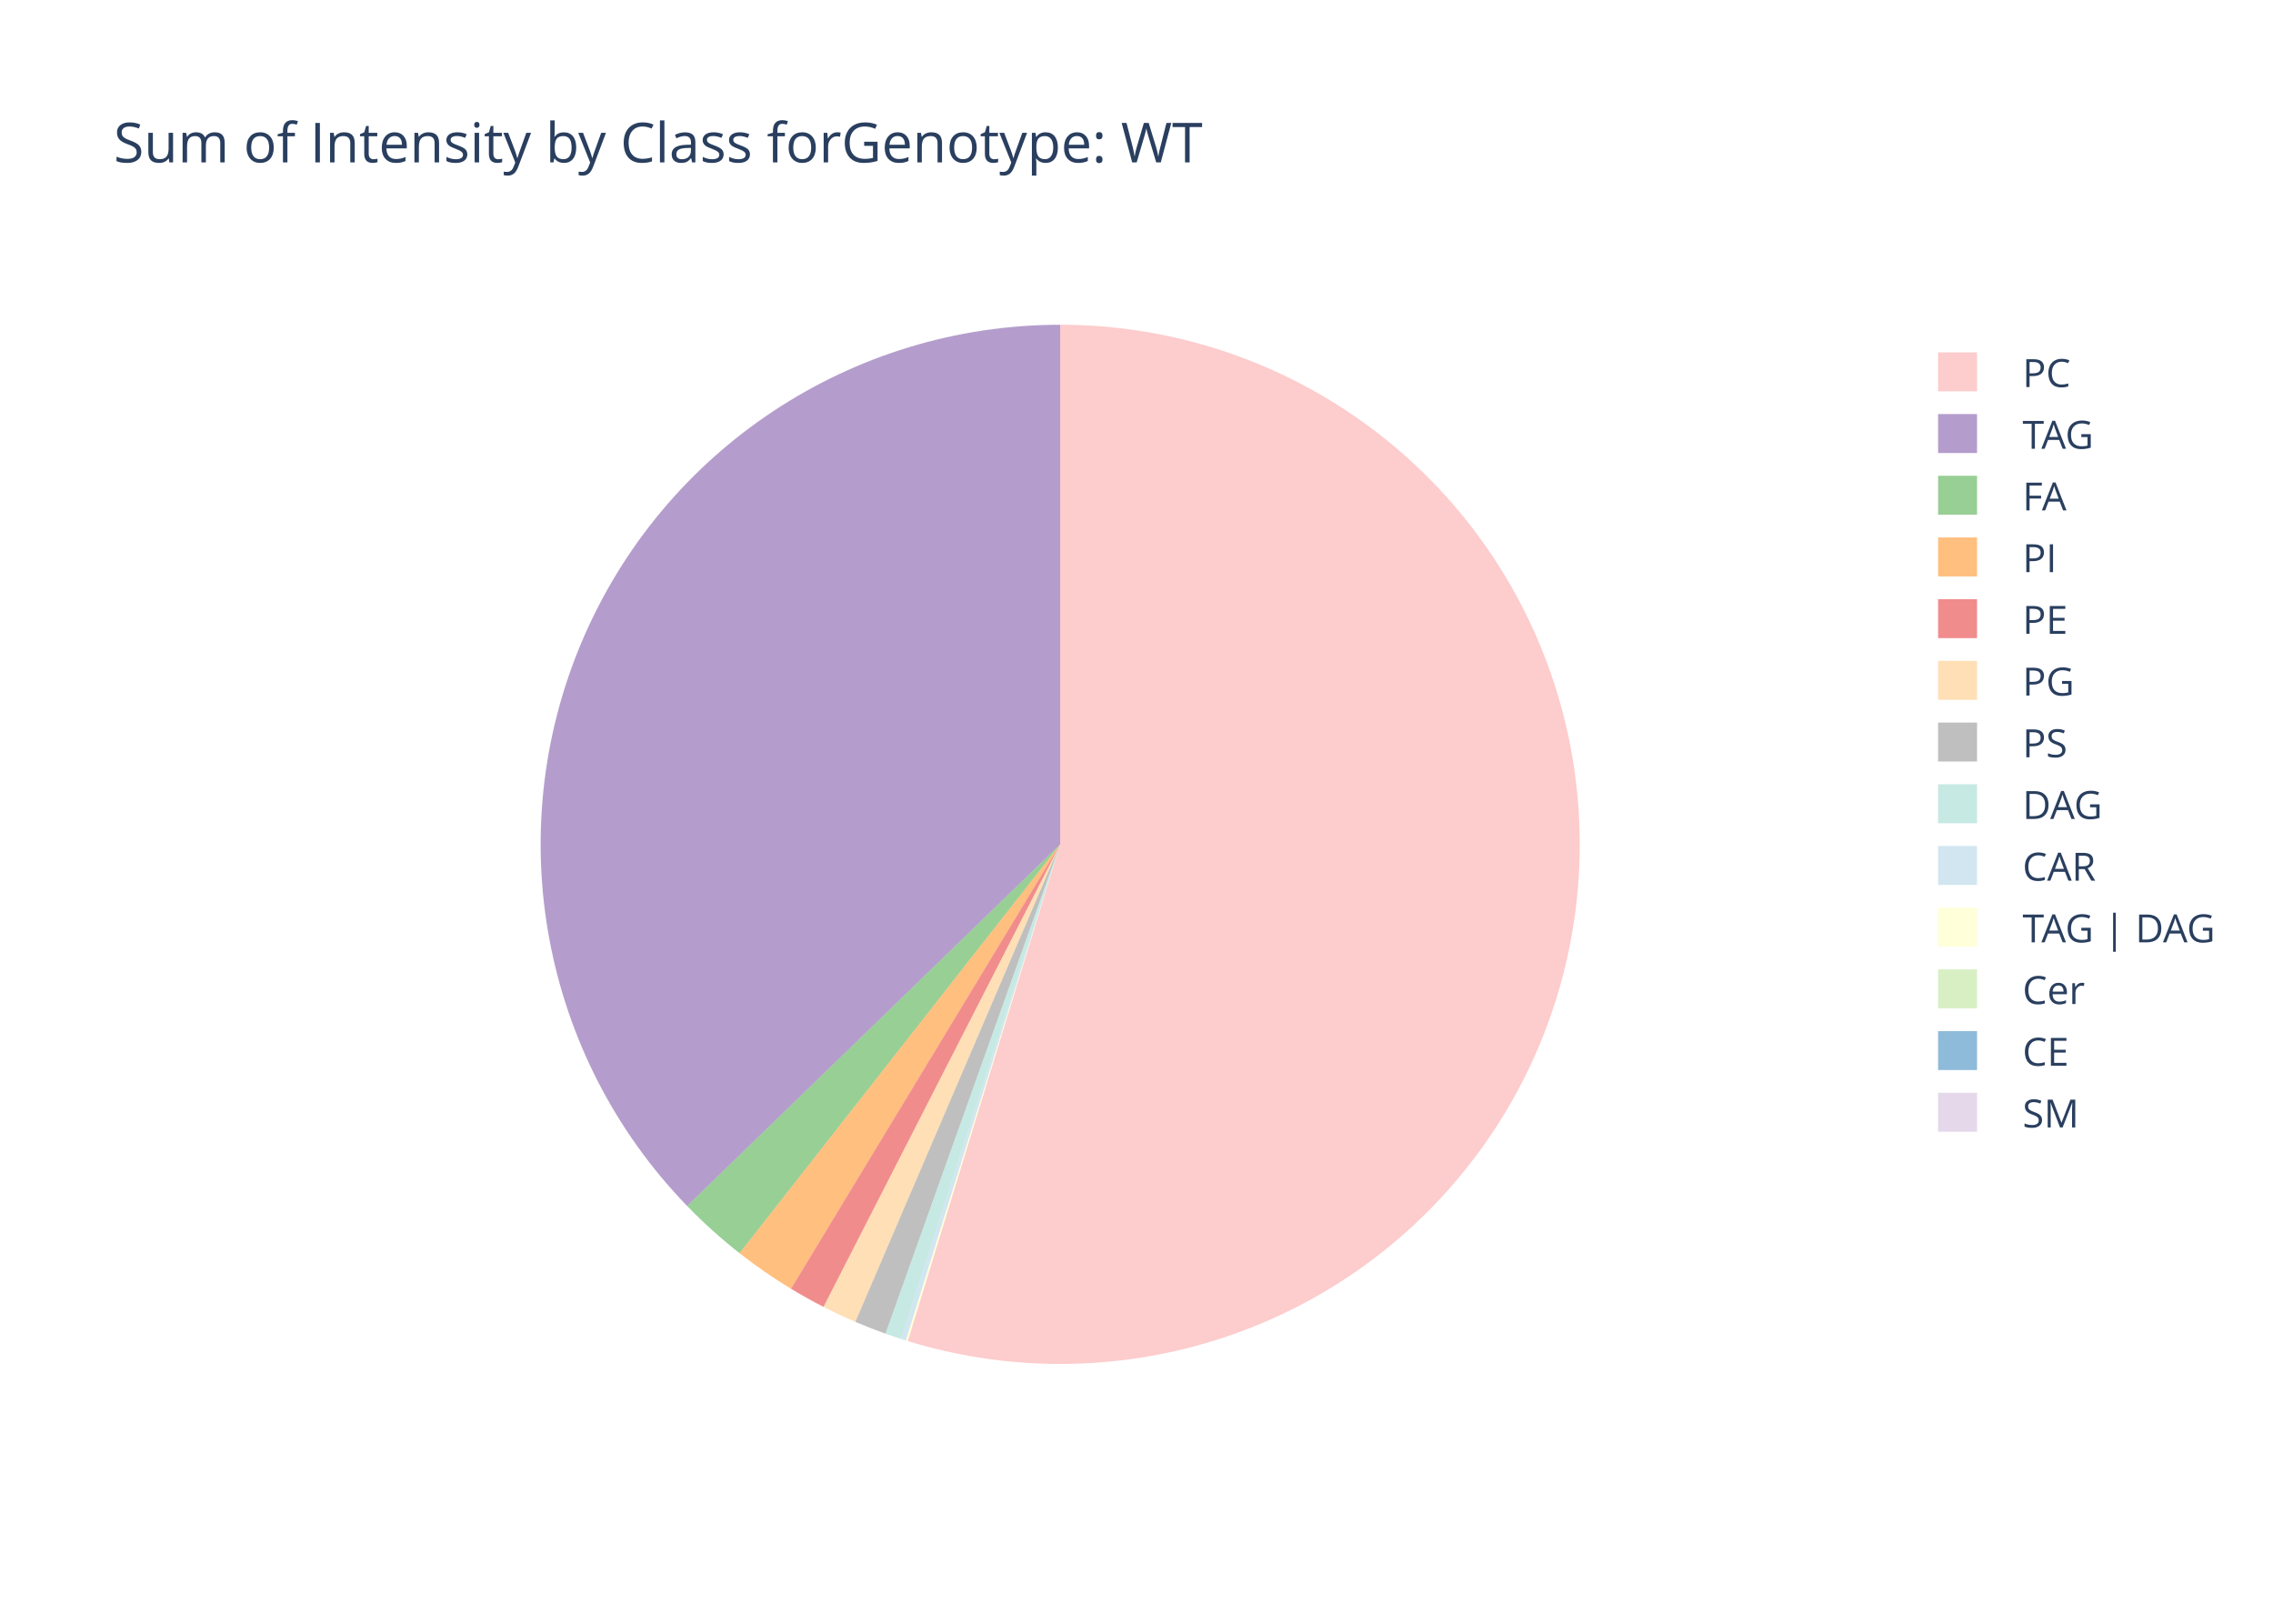
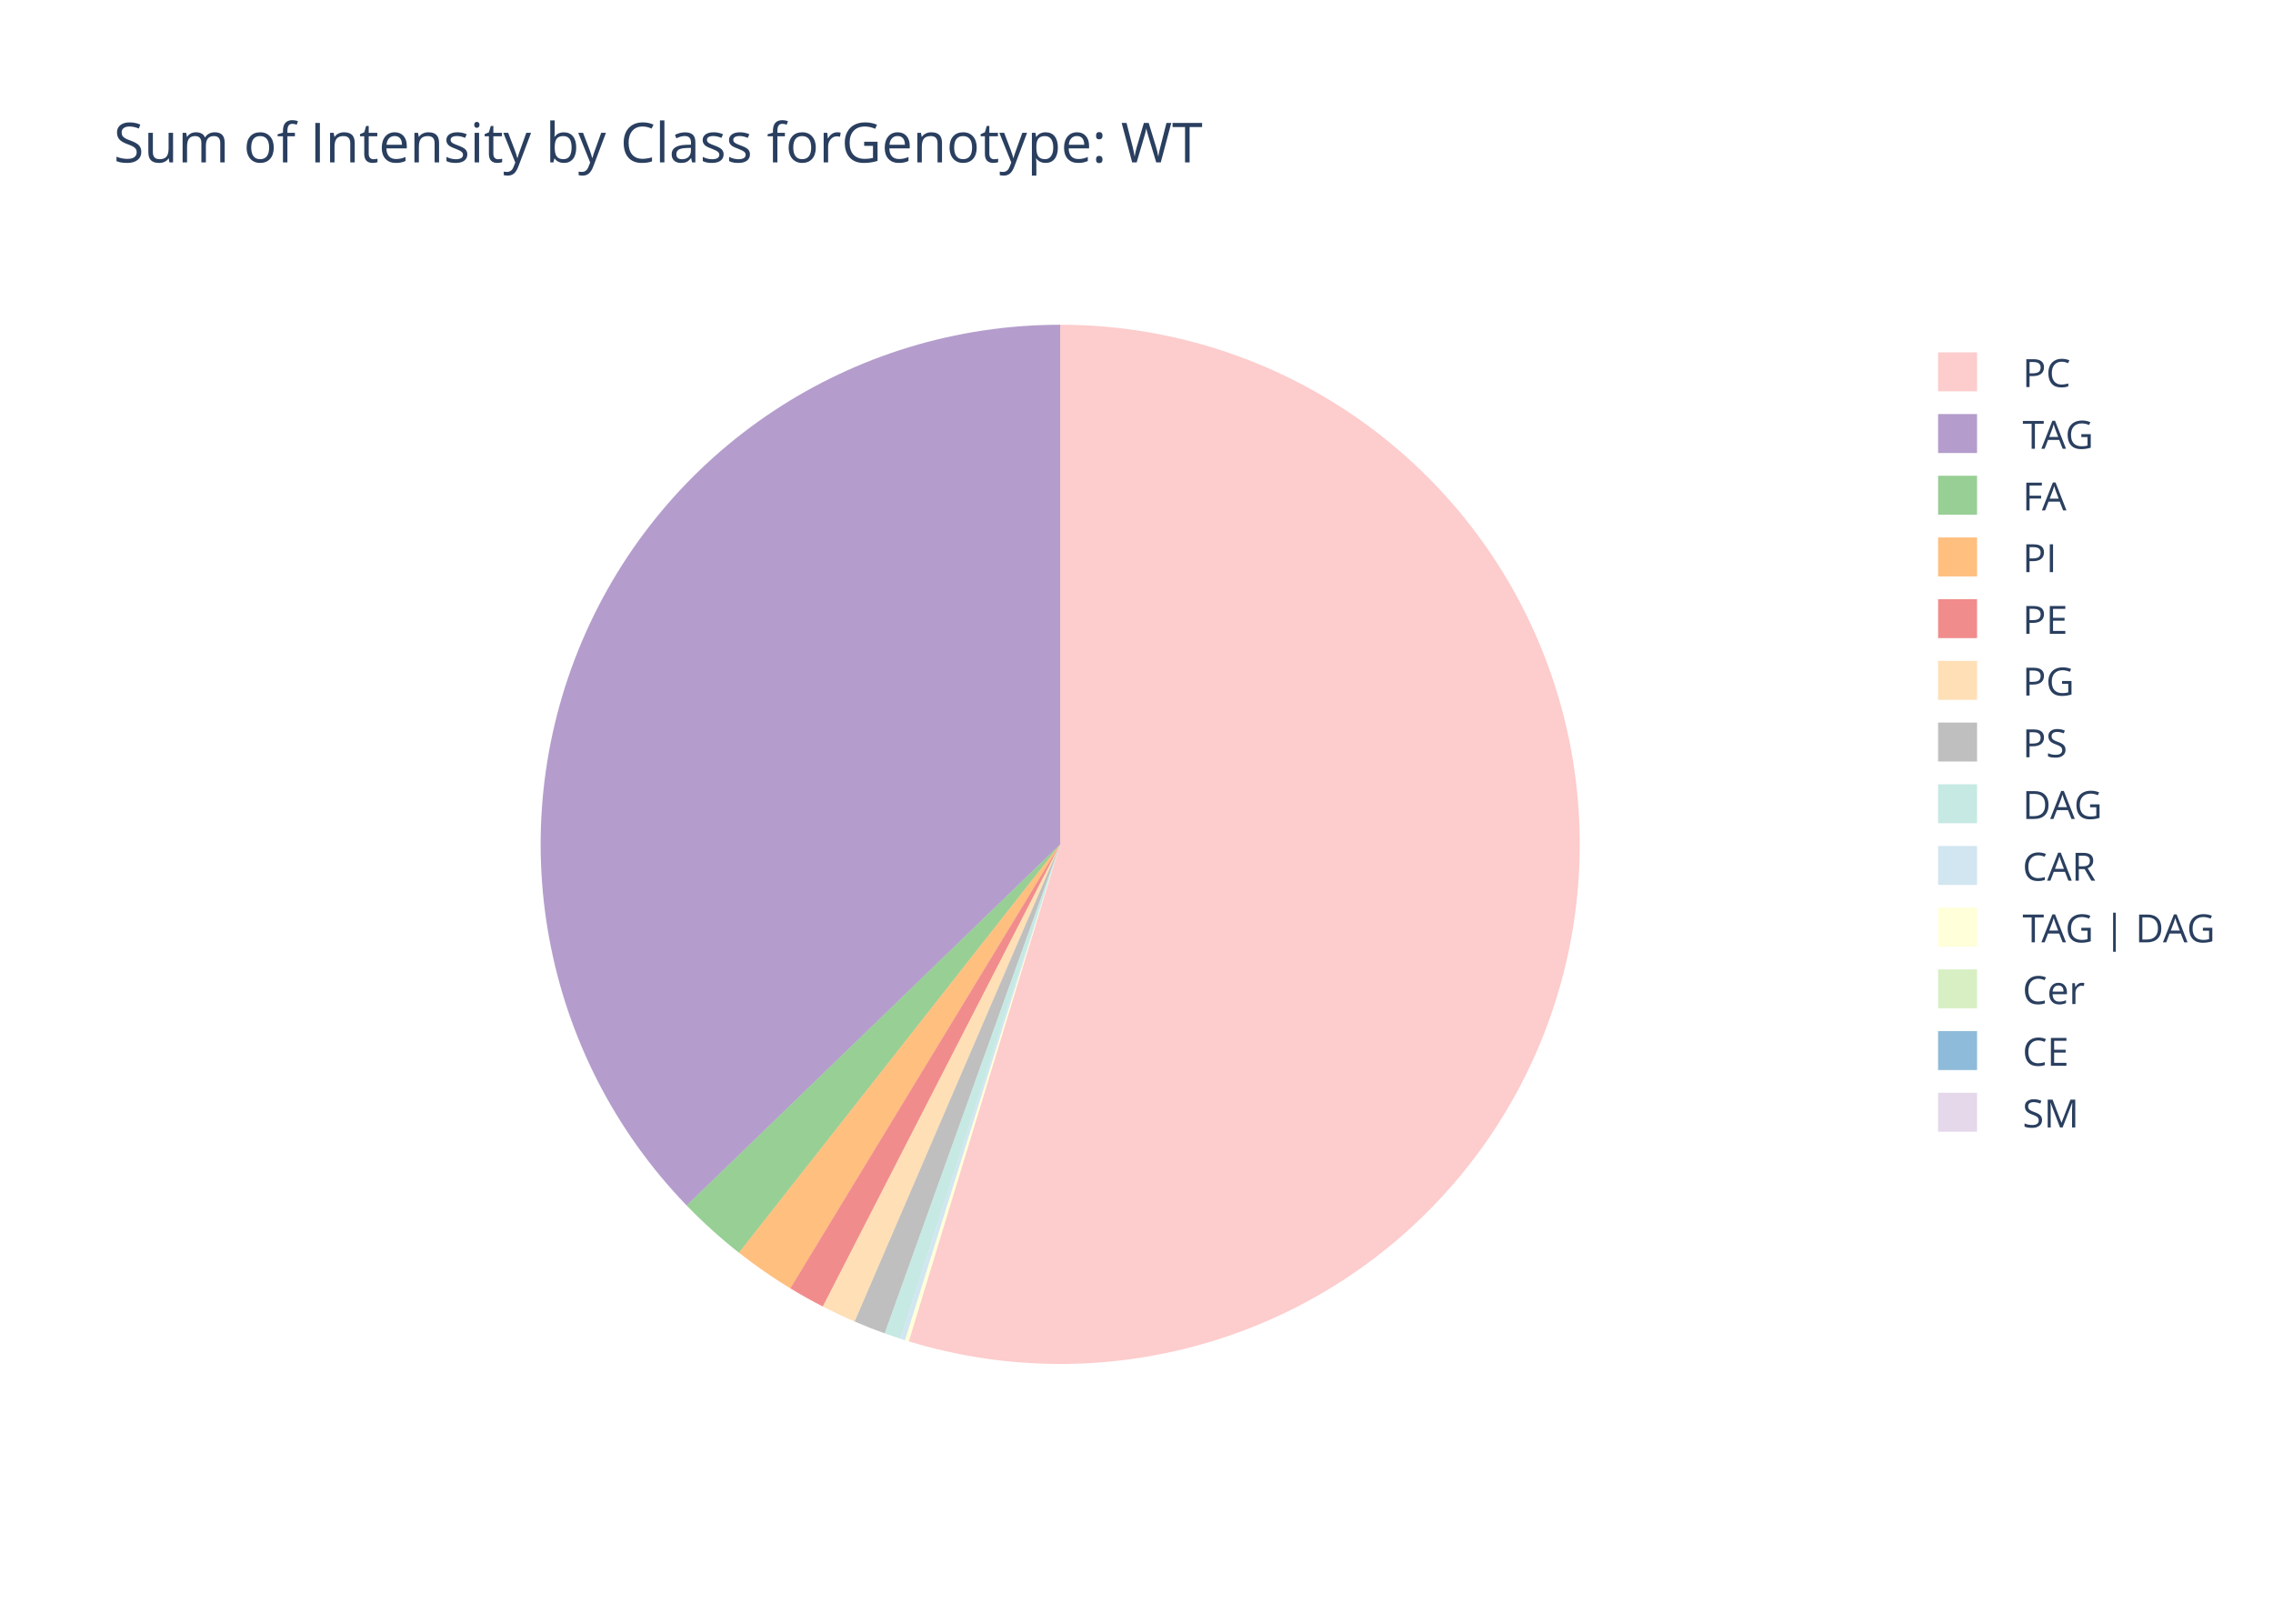
<svg xmlns="http://www.w3.org/2000/svg" class="main-svg" width="700" height="500" style="" viewBox="0 0 700 500">
  <rect x="0" y="0" width="700" height="500" style="fill: rgb(255, 255, 255); fill-opacity: 1;" />
-   <defs id="defs-4caeeb">
+   <defs id="defs-a5d728">
    <g class="clips" />
    <g class="gradients" />
  </defs>
  <g class="bglayer" />
  <g class="layer-below">
    <g class="imagelayer" />
    <g class="shapelayer" />
  </g>
  <g class="cartesianlayer" />
  <g class="polarlayer" />
  <g class="ternarylayer" />
  <g class="geolayer" />
  <g class="funnelarealayer" />
  <g class="pielayer">
    <g class="trace" stroke-linejoin="round" style="opacity: 1;">
      <g class="slice">
-         <path class="surface" d="M326.5,260l0,-160a160,160 0 1 1 -46.938,312.96Z" style="pointer-events: all; stroke-width: 0; fill: rgb(251, 154, 153); fill-opacity: 0.502; stroke: rgb(68, 68, 68); stroke-opacity: 1;" />
-       </g>
-       <g class="slice">
-         <path class="surface" d="M326.5,260l-114.878,111.369a160,160 0 0 1 114.878,-271.369Z" style="pointer-events: all; stroke-width: 0; fill: rgb(106, 61, 154); fill-opacity: 0.502; stroke: rgb(68, 68, 68); stroke-opacity: 1;" />
-       </g>
-       <g class="slice">
-         <path class="surface" d="M326.5,260l-98.74,125.898a160,160 0 0 1 -16.138,-14.529Z" style="pointer-events: all; stroke-width: 0; fill: rgb(51, 160, 44); fill-opacity: 0.502; stroke: rgb(68, 68, 68); stroke-opacity: 1;" />
-       </g>
-       <g class="slice">
-         <path class="surface" d="M326.5,260l-82.893,136.853a160,160 0 0 1 -15.847,-10.955Z" style="pointer-events: all; stroke-width: 0; fill: rgb(255, 127, 0); fill-opacity: 0.502; stroke: rgb(68, 68, 68); stroke-opacity: 1;" />
-       </g>
-       <g class="slice">
-         <path class="surface" d="M326.5,260l-72.877,142.439a160,160 0 0 1 -10.016,-5.586Z" style="pointer-events: all; stroke-width: 0; fill: rgb(227, 26, 28); fill-opacity: 0.502; stroke: rgb(68, 68, 68); stroke-opacity: 1;" />
-       </g>
-       <g class="slice">
-         <path class="surface" d="M326.5,260l-63.066,147.046a160,160 0 0 1 -9.81,-4.607Z" style="pointer-events: all; stroke-width: 0; fill: rgb(253, 191, 111); fill-opacity: 0.502; stroke: rgb(68, 68, 68); stroke-opacity: 1;" />
-       </g>
-       <g class="slice">
-         <path class="surface" d="M326.5,260l-53.801,150.683a160,160 0 0 1 -9.265,-3.637Z" style="pointer-events: all; stroke-width: 0; fill: rgb(128, 128, 128); fill-opacity: 0.502; stroke: rgb(68, 68, 68); stroke-opacity: 1;" />
-       </g>
-       <g class="slice">
-         <path class="surface" d="M326.5,260l-49,152.312a160,160 0 0 1 -4.801,-1.629Z" style="pointer-events: all; stroke-width: 0; fill: rgb(141, 211, 199); fill-opacity: 0.502; stroke: rgb(68, 68, 68); stroke-opacity: 1;" />
-       </g>
-       <g class="slice">
-         <path class="surface" d="M326.5,260l-47.513,152.783a160,160 0 0 1 -1.488,-0.471Z" style="pointer-events: all; stroke-width: 0; fill: rgb(166, 206, 227); fill-opacity: 0.502; stroke: rgb(68, 68, 68); stroke-opacity: 1;" />
-       </g>
-       <g class="slice">
-         <path class="surface" d="M326.5,260l-46.94,152.96a160,160 0 0 1 -0.573,-0.177Z" style="pointer-events: all; stroke-width: 0; fill: rgb(255, 255, 179); fill-opacity: 0.502; stroke: rgb(68, 68, 68); stroke-opacity: 1;" />
-       </g>
-       <g class="slice">
-         <path class="surface" d="M326.5,260l-46.938,152.96a160,160 0 0 1 -0.002,-0.001Z" style="pointer-events: all; stroke-width: 0; fill: rgb(178, 223, 138); fill-opacity: 0.502; stroke: rgb(68, 68, 68); stroke-opacity: 1;" />
-       </g>
-       <g class="slice">
-         <path class="surface" d="M326.5,260l-46.938,152.96a160,160 0 0 1 0,0Z" style="pointer-events: all; stroke-width: 0; fill: rgb(31, 120, 180); fill-opacity: 0.502; stroke: rgb(68, 68, 68); stroke-opacity: 1;" />
-       </g>
-       <g class="slice">
-         <path class="surface" d="M326.5,260l-46.938,152.96a160,160 0 0 1 0,0Z" style="pointer-events: all; stroke-width: 0; fill: rgb(202, 178, 214); fill-opacity: 0.502; stroke: rgb(68, 68, 68); stroke-opacity: 1;" />
+         <path class="surface" d="M326.5,260l0,-160a160,160 0 1 1 -46.624,313.056Z" style="pointer-events: all; stroke-width: 0; fill: rgb(251, 154, 153); fill-opacity: 0.502; stroke: rgb(68, 68, 68); stroke-opacity: 1;" />
+       </g>
+       <g class="slice">
+         <path class="surface" d="M326.5,260l-115.033,111.208a160,160 0 0 1 115.033,-271.208Z" style="pointer-events: all; stroke-width: 0; fill: rgb(106, 61, 154); fill-opacity: 0.502; stroke: rgb(68, 68, 68); stroke-opacity: 1;" />
+       </g>
+       <g class="slice">
+         <path class="surface" d="M326.5,260l-98.926,125.752a160,160 0 0 1 -16.107,-14.544Z" style="pointer-events: all; stroke-width: 0; fill: rgb(51, 160, 44); fill-opacity: 0.502; stroke: rgb(68, 68, 68); stroke-opacity: 1;" />
+       </g>
+       <g class="slice">
+         <path class="surface" d="M326.5,260l-83.105,136.725a160,160 0 0 1 -15.821,-10.972Z" style="pointer-events: all; stroke-width: 0; fill: rgb(255, 127, 0); fill-opacity: 0.502; stroke: rgb(68, 68, 68); stroke-opacity: 1;" />
+       </g>
+       <g class="slice">
+         <path class="surface" d="M326.5,260l-73.103,142.323a160,160 0 0 1 -10.001,-5.599Z" style="pointer-events: all; stroke-width: 0; fill: rgb(227, 26, 28); fill-opacity: 0.502; stroke: rgb(68, 68, 68); stroke-opacity: 1;" />
+       </g>
+       <g class="slice">
+         <path class="surface" d="M326.5,260l-63.306,146.943a160,160 0 0 1 -9.797,-4.62Z" style="pointer-events: all; stroke-width: 0; fill: rgb(253, 191, 111); fill-opacity: 0.502; stroke: rgb(68, 68, 68); stroke-opacity: 1;" />
+       </g>
+       <g class="slice">
+         <path class="surface" d="M326.5,260l-54.053,150.593a160,160 0 0 1 -9.253,-3.65Z" style="pointer-events: all; stroke-width: 0; fill: rgb(128, 128, 128); fill-opacity: 0.502; stroke: rgb(68, 68, 68); stroke-opacity: 1;" />
+       </g>
+       <g class="slice">
+         <path class="surface" d="M326.5,260l-49.257,152.229a160,160 0 0 1 -4.795,-1.636Z" style="pointer-events: all; stroke-width: 0; fill: rgb(141, 211, 199); fill-opacity: 0.502; stroke: rgb(68, 68, 68); stroke-opacity: 1;" />
+       </g>
+       <g class="slice">
+         <path class="surface" d="M326.5,260l-47.771,152.702a160,160 0 0 1 -1.486,-0.473Z" style="pointer-events: all; stroke-width: 0; fill: rgb(166, 206, 227); fill-opacity: 0.502; stroke: rgb(68, 68, 68); stroke-opacity: 1;" />
+       </g>
+       <g class="slice">
+         <path class="surface" d="M326.5,260l-46.626,153.055a160,160 0 0 1 -1.145,-0.353Z" style="pointer-events: all; stroke-width: 0; fill: rgb(255, 255, 179); fill-opacity: 0.502; stroke: rgb(68, 68, 68); stroke-opacity: 1;" />
+       </g>
+       <g class="slice">
+         <path class="surface" d="M326.5,260l-46.624,153.056a160,160 0 0 1 -0.002,-0.001Z" style="pointer-events: all; stroke-width: 0; fill: rgb(178, 223, 138); fill-opacity: 0.502; stroke: rgb(68, 68, 68); stroke-opacity: 1;" />
+       </g>
+       <g class="slice">
+         <path class="surface" d="M326.5,260l-46.624,153.056a160,160 0 0 1 0,0Z" style="pointer-events: all; stroke-width: 0; fill: rgb(31, 120, 180); fill-opacity: 0.502; stroke: rgb(68, 68, 68); stroke-opacity: 1;" />
+       </g>
+       <g class="slice">
+         <path class="surface" d="M326.5,260l-46.624,153.056a160,160 0 0 1 0,0Z" style="pointer-events: all; stroke-width: 0; fill: rgb(202, 178, 214); fill-opacity: 0.502; stroke: rgb(68, 68, 68); stroke-opacity: 1;" />
      </g>
    </g>
  </g>
  <g class="treemaplayer" />
  <g class="sunburstlayer" />
  <g class="glimages" />
-   <defs id="topdefs-4caeeb">
+   <defs id="topdefs-a5d728">
    <g class="clips" />
-     <clipPath id="legend4caeeb">
+     <clipPath id="legenda5d728">
      <rect width="105" height="257" x="0" y="0" />
    </clipPath>
  </defs>
  <g class="layer-above">
    <g class="imagelayer" />
    <g class="shapelayer" />
  </g>
  <g class="infolayer">
    <g class="legend" pointer-events="all" transform="translate(582.86, 100)">
      <rect class="bg" shape-rendering="crispEdges" width="105" height="257" x="0" y="0" style="stroke: rgb(68, 68, 68); stroke-opacity: 1; fill: rgb(255, 255, 255); fill-opacity: 1; stroke-width: 0px;" />
-       <g class="scrollbox" transform="translate(0, 0)" clip-path="url('#legend4caeeb')">
+       <g class="scrollbox" transform="translate(0, 0)" clip-path="url('#legenda5d728')">
        <g class="groups">
          <g class="traces" transform="translate(0, 14.5)" style="opacity: 1;">
            <text class="legendtext" text-anchor="start" x="40" y="4.68" style="font-family: 'Open Sans', verdana, arial, sans-serif; font-size: 12px; fill: rgb(42, 63, 95); fill-opacity: 1; white-space: pre;">PC</text>
            <g class="layers" style="opacity: 1;">
              <g class="legendfill" />
              <g class="legendlines" />
              <g class="legendsymbols">
                <g class="legendpoints">
                  <path class="legendpie" d="M6,6H-6V-6H6Z" transform="translate(20,0)" style="stroke-width: 0; fill: rgb(251, 154, 153); fill-opacity: 0.502; stroke: rgb(68, 68, 68); stroke-opacity: 1;" />
                </g>
              </g>
            </g>
            <rect class="legendtoggle" x="0" y="-9.5" width="99.578" height="19" style="fill: rgb(0, 0, 0); fill-opacity: 0;" />
          </g>
          <g class="traces" transform="translate(0, 33.5)" style="opacity: 1;">
            <text class="legendtext" text-anchor="start" x="40" y="4.68" style="font-family: 'Open Sans', verdana, arial, sans-serif; font-size: 12px; fill: rgb(42, 63, 95); fill-opacity: 1; white-space: pre;">TAG</text>
            <g class="layers" style="opacity: 1;">
              <g class="legendfill" />
              <g class="legendlines" />
              <g class="legendsymbols">
                <g class="legendpoints">
                  <path class="legendpie" d="M6,6H-6V-6H6Z" transform="translate(20,0)" style="stroke-width: 0; fill: rgb(106, 61, 154); fill-opacity: 0.502; stroke: rgb(68, 68, 68); stroke-opacity: 1;" />
                </g>
              </g>
            </g>
            <rect class="legendtoggle" x="0" y="-9.5" width="99.578" height="19" style="fill: rgb(0, 0, 0); fill-opacity: 0;" />
          </g>
          <g class="traces" transform="translate(0, 52.5)" style="opacity: 1;">
            <text class="legendtext" text-anchor="start" x="40" y="4.68" style="font-family: 'Open Sans', verdana, arial, sans-serif; font-size: 12px; fill: rgb(42, 63, 95); fill-opacity: 1; white-space: pre;">FA</text>
            <g class="layers" style="opacity: 1;">
              <g class="legendfill" />
              <g class="legendlines" />
              <g class="legendsymbols">
                <g class="legendpoints">
                  <path class="legendpie" d="M6,6H-6V-6H6Z" transform="translate(20,0)" style="stroke-width: 0; fill: rgb(51, 160, 44); fill-opacity: 0.502; stroke: rgb(68, 68, 68); stroke-opacity: 1;" />
                </g>
              </g>
            </g>
            <rect class="legendtoggle" x="0" y="-9.5" width="99.578" height="19" style="fill: rgb(0, 0, 0); fill-opacity: 0;" />
          </g>
          <g class="traces" transform="translate(0, 71.5)" style="opacity: 1;">
            <text class="legendtext" text-anchor="start" x="40" y="4.68" style="font-family: 'Open Sans', verdana, arial, sans-serif; font-size: 12px; fill: rgb(42, 63, 95); fill-opacity: 1; white-space: pre;">PI</text>
            <g class="layers" style="opacity: 1;">
              <g class="legendfill" />
              <g class="legendlines" />
              <g class="legendsymbols">
                <g class="legendpoints">
                  <path class="legendpie" d="M6,6H-6V-6H6Z" transform="translate(20,0)" style="stroke-width: 0; fill: rgb(255, 127, 0); fill-opacity: 0.502; stroke: rgb(68, 68, 68); stroke-opacity: 1;" />
                </g>
              </g>
            </g>
            <rect class="legendtoggle" x="0" y="-9.5" width="99.578" height="19" style="fill: rgb(0, 0, 0); fill-opacity: 0;" />
          </g>
          <g class="traces" transform="translate(0, 90.5)" style="opacity: 1;">
            <text class="legendtext" text-anchor="start" x="40" y="4.68" style="font-family: 'Open Sans', verdana, arial, sans-serif; font-size: 12px; fill: rgb(42, 63, 95); fill-opacity: 1; white-space: pre;">PE</text>
            <g class="layers" style="opacity: 1;">
              <g class="legendfill" />
              <g class="legendlines" />
              <g class="legendsymbols">
                <g class="legendpoints">
                  <path class="legendpie" d="M6,6H-6V-6H6Z" transform="translate(20,0)" style="stroke-width: 0; fill: rgb(227, 26, 28); fill-opacity: 0.502; stroke: rgb(68, 68, 68); stroke-opacity: 1;" />
                </g>
              </g>
            </g>
            <rect class="legendtoggle" x="0" y="-9.5" width="99.578" height="19" style="fill: rgb(0, 0, 0); fill-opacity: 0;" />
          </g>
          <g class="traces" transform="translate(0, 109.5)" style="opacity: 1;">
            <text class="legendtext" text-anchor="start" x="40" y="4.68" style="font-family: 'Open Sans', verdana, arial, sans-serif; font-size: 12px; fill: rgb(42, 63, 95); fill-opacity: 1; white-space: pre;">PG</text>
            <g class="layers" style="opacity: 1;">
              <g class="legendfill" />
              <g class="legendlines" />
              <g class="legendsymbols">
                <g class="legendpoints">
                  <path class="legendpie" d="M6,6H-6V-6H6Z" transform="translate(20,0)" style="stroke-width: 0; fill: rgb(253, 191, 111); fill-opacity: 0.502; stroke: rgb(68, 68, 68); stroke-opacity: 1;" />
                </g>
              </g>
            </g>
            <rect class="legendtoggle" x="0" y="-9.5" width="99.578" height="19" style="fill: rgb(0, 0, 0); fill-opacity: 0;" />
          </g>
          <g class="traces" transform="translate(0, 128.5)" style="opacity: 1;">
            <text class="legendtext" text-anchor="start" x="40" y="4.68" style="font-family: 'Open Sans', verdana, arial, sans-serif; font-size: 12px; fill: rgb(42, 63, 95); fill-opacity: 1; white-space: pre;">PS</text>
            <g class="layers" style="opacity: 1;">
              <g class="legendfill" />
              <g class="legendlines" />
              <g class="legendsymbols">
                <g class="legendpoints">
                  <path class="legendpie" d="M6,6H-6V-6H6Z" transform="translate(20,0)" style="stroke-width: 0; fill: rgb(128, 128, 128); fill-opacity: 0.502; stroke: rgb(68, 68, 68); stroke-opacity: 1;" />
                </g>
              </g>
            </g>
            <rect class="legendtoggle" x="0" y="-9.5" width="99.578" height="19" style="fill: rgb(0, 0, 0); fill-opacity: 0;" />
          </g>
          <g class="traces" transform="translate(0, 147.5)" style="opacity: 1;">
            <text class="legendtext" text-anchor="start" x="40" y="4.68" style="font-family: 'Open Sans', verdana, arial, sans-serif; font-size: 12px; fill: rgb(42, 63, 95); fill-opacity: 1; white-space: pre;">DAG</text>
            <g class="layers" style="opacity: 1;">
              <g class="legendfill" />
              <g class="legendlines" />
              <g class="legendsymbols">
                <g class="legendpoints">
                  <path class="legendpie" d="M6,6H-6V-6H6Z" transform="translate(20,0)" style="stroke-width: 0; fill: rgb(141, 211, 199); fill-opacity: 0.502; stroke: rgb(68, 68, 68); stroke-opacity: 1;" />
                </g>
              </g>
            </g>
            <rect class="legendtoggle" x="0" y="-9.5" width="99.578" height="19" style="fill: rgb(0, 0, 0); fill-opacity: 0;" />
          </g>
          <g class="traces" transform="translate(0, 166.5)" style="opacity: 1;">
            <text class="legendtext" text-anchor="start" x="40" y="4.68" style="font-family: 'Open Sans', verdana, arial, sans-serif; font-size: 12px; fill: rgb(42, 63, 95); fill-opacity: 1; white-space: pre;">CAR</text>
            <g class="layers" style="opacity: 1;">
              <g class="legendfill" />
              <g class="legendlines" />
              <g class="legendsymbols">
                <g class="legendpoints">
                  <path class="legendpie" d="M6,6H-6V-6H6Z" transform="translate(20,0)" style="stroke-width: 0; fill: rgb(166, 206, 227); fill-opacity: 0.502; stroke: rgb(68, 68, 68); stroke-opacity: 1;" />
                </g>
              </g>
            </g>
            <rect class="legendtoggle" x="0" y="-9.5" width="99.578" height="19" style="fill: rgb(0, 0, 0); fill-opacity: 0;" />
          </g>
          <g class="traces" transform="translate(0, 185.5)" style="opacity: 1;">
            <text class="legendtext" text-anchor="start" x="40" y="4.68" style="font-family: 'Open Sans', verdana, arial, sans-serif; font-size: 12px; fill: rgb(42, 63, 95); fill-opacity: 1; white-space: pre;">TAG | DAG</text>
            <g class="layers" style="opacity: 1;">
              <g class="legendfill" />
              <g class="legendlines" />
              <g class="legendsymbols">
                <g class="legendpoints">
                  <path class="legendpie" d="M6,6H-6V-6H6Z" transform="translate(20,0)" style="stroke-width: 0; fill: rgb(255, 255, 179); fill-opacity: 0.502; stroke: rgb(68, 68, 68); stroke-opacity: 1;" />
                </g>
              </g>
            </g>
            <rect class="legendtoggle" x="0" y="-9.5" width="99.578" height="19" style="fill: rgb(0, 0, 0); fill-opacity: 0;" />
          </g>
          <g class="traces" transform="translate(0, 204.5)" style="opacity: 1;">
            <text class="legendtext" text-anchor="start" x="40" y="4.68" style="font-family: 'Open Sans', verdana, arial, sans-serif; font-size: 12px; fill: rgb(42, 63, 95); fill-opacity: 1; white-space: pre;">Cer</text>
            <g class="layers" style="opacity: 1;">
              <g class="legendfill" />
              <g class="legendlines" />
              <g class="legendsymbols">
                <g class="legendpoints">
                  <path class="legendpie" d="M6,6H-6V-6H6Z" transform="translate(20,0)" style="stroke-width: 0; fill: rgb(178, 223, 138); fill-opacity: 0.502; stroke: rgb(68, 68, 68); stroke-opacity: 1;" />
                </g>
              </g>
            </g>
            <rect class="legendtoggle" x="0" y="-9.5" width="99.578" height="19" style="fill: rgb(0, 0, 0); fill-opacity: 0;" />
          </g>
          <g class="traces" transform="translate(0, 223.5)" style="opacity: 1;">
            <text class="legendtext" text-anchor="start" x="40" y="4.68" style="font-family: 'Open Sans', verdana, arial, sans-serif; font-size: 12px; fill: rgb(42, 63, 95); fill-opacity: 1; white-space: pre;">CE</text>
            <g class="layers" style="opacity: 1;">
              <g class="legendfill" />
              <g class="legendlines" />
              <g class="legendsymbols">
                <g class="legendpoints">
                  <path class="legendpie" d="M6,6H-6V-6H6Z" transform="translate(20,0)" style="stroke-width: 0; fill: rgb(31, 120, 180); fill-opacity: 0.502; stroke: rgb(68, 68, 68); stroke-opacity: 1;" />
                </g>
              </g>
            </g>
            <rect class="legendtoggle" x="0" y="-9.5" width="99.578" height="19" style="fill: rgb(0, 0, 0); fill-opacity: 0;" />
          </g>
          <g class="traces" transform="translate(0, 242.5)" style="opacity: 1;">
            <text class="legendtext" text-anchor="start" x="40" y="4.68" style="font-family: 'Open Sans', verdana, arial, sans-serif; font-size: 12px; fill: rgb(42, 63, 95); fill-opacity: 1; white-space: pre;">SM</text>
            <g class="layers" style="opacity: 1;">
              <g class="legendfill" />
              <g class="legendlines" />
              <g class="legendsymbols">
                <g class="legendpoints">
                  <path class="legendpie" d="M6,6H-6V-6H6Z" transform="translate(20,0)" style="stroke-width: 0; fill: rgb(202, 178, 214); fill-opacity: 0.502; stroke: rgb(68, 68, 68); stroke-opacity: 1;" />
                </g>
              </g>
            </g>
            <rect class="legendtoggle" x="0" y="-9.5" width="99.578" height="19" style="fill: rgb(0, 0, 0); fill-opacity: 0;" />
          </g>
        </g>
      </g>
      <rect class="scrollbar" rx="20" ry="3" width="0" height="0" x="0" y="0" style="fill: rgb(128, 139, 164); fill-opacity: 1;" />
    </g>
    <g class="g-gtitle">
      <text class="gtitle" x="35" y="50" text-anchor="start" dy="0em" style="font-family: 'Open Sans', verdana, arial, sans-serif; font-size: 17px; fill: rgb(42, 63, 95); opacity: 1; font-weight: normal; white-space: pre;">Sum of Intensity by Class forGenotype: WT</text>
    </g>
  </g>
</svg>
